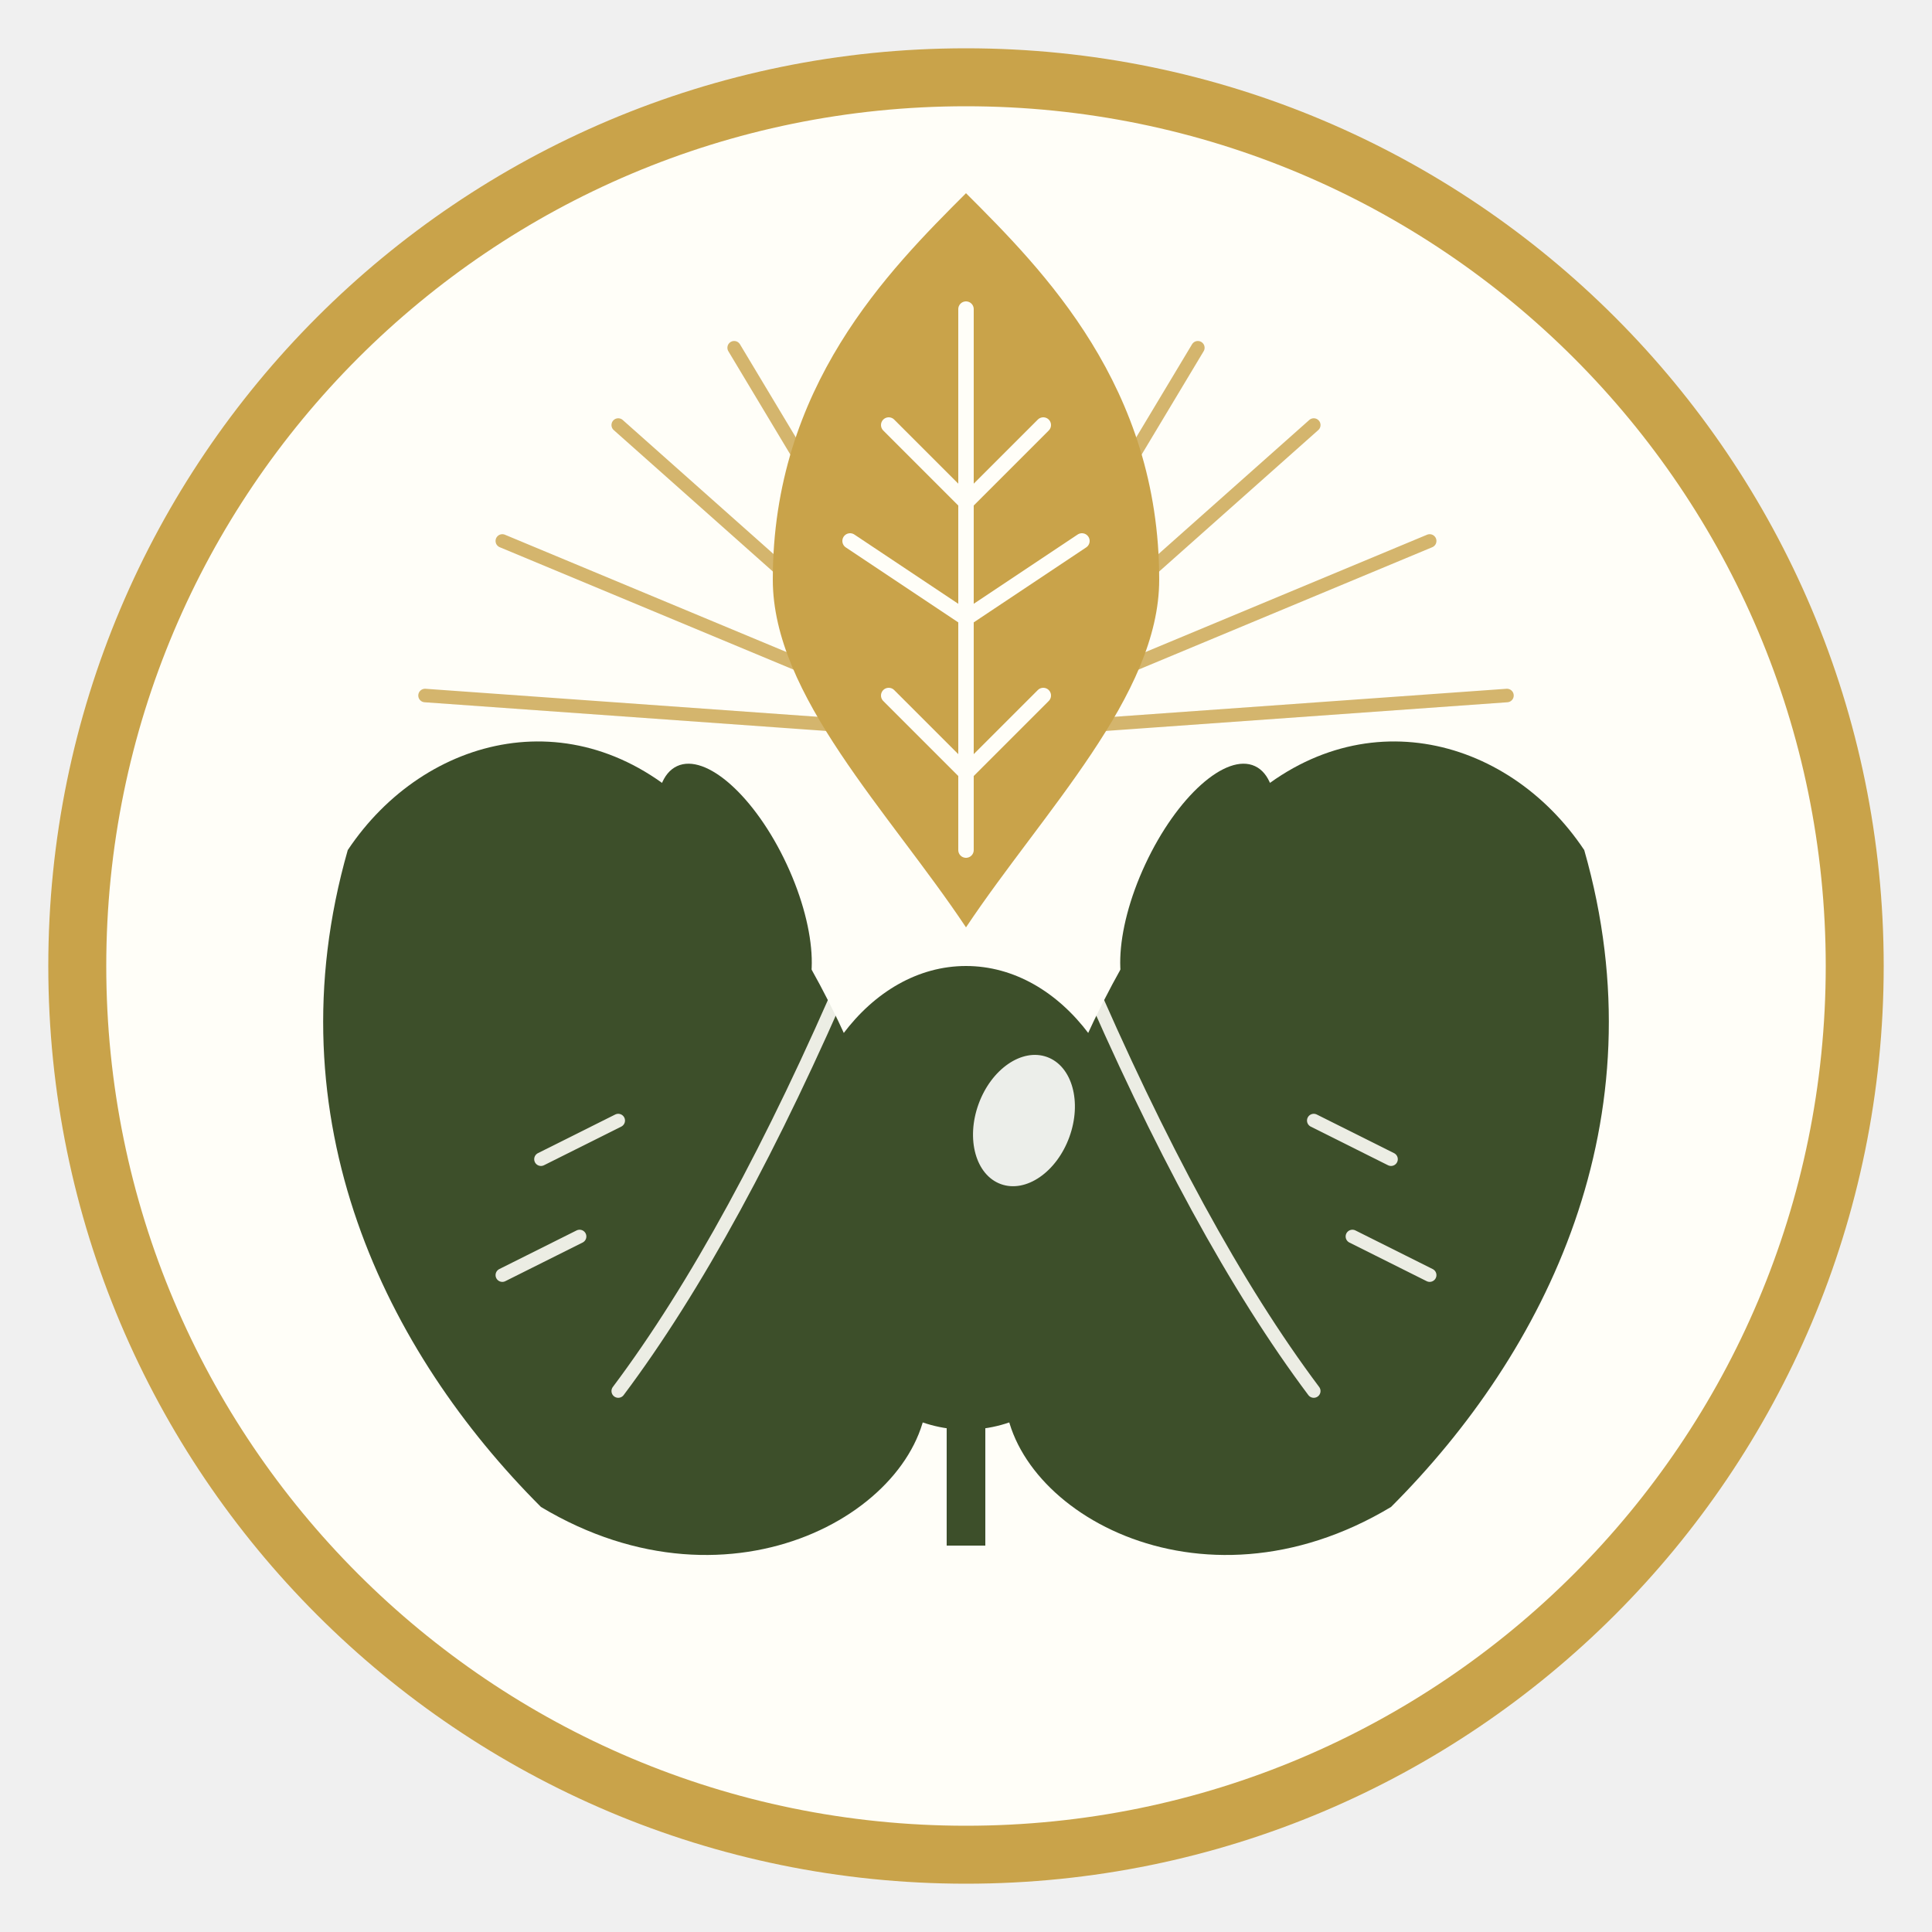
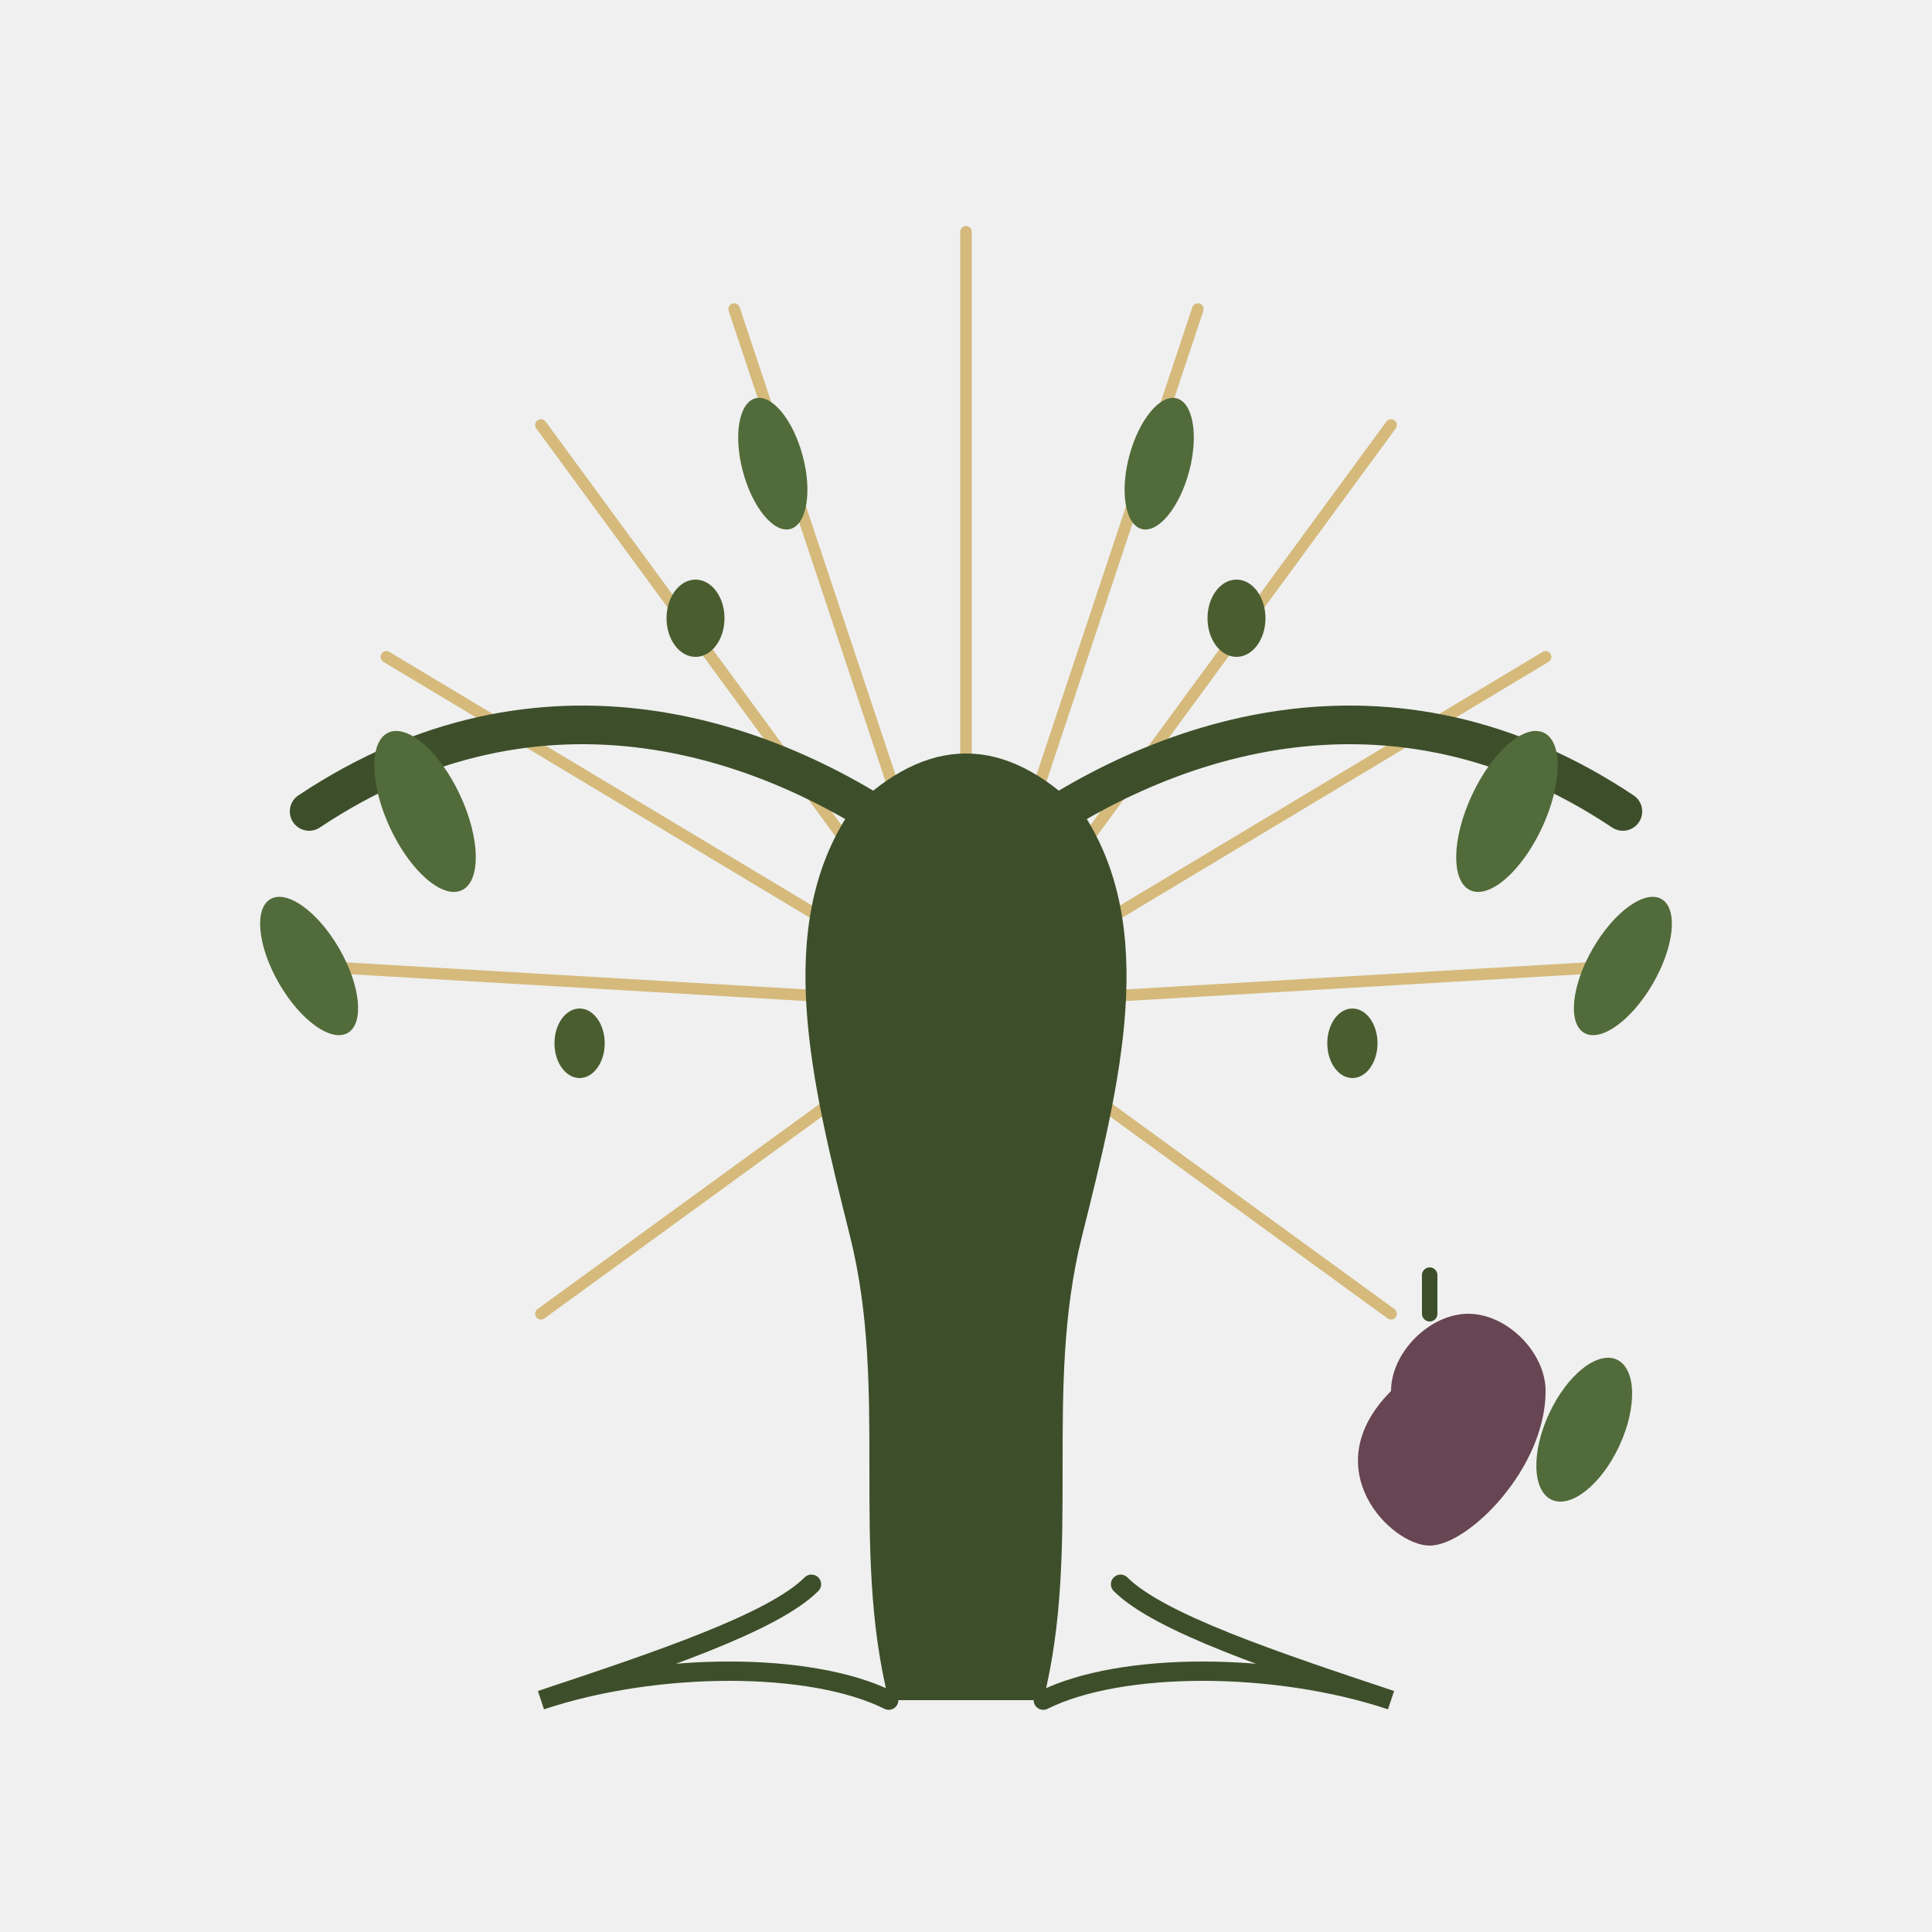
<svg xmlns="http://www.w3.org/2000/svg" width="100" height="100" viewBox="0 0 100 100" fill="none">
-   <circle cx="50" cy="50" r="46" stroke="#C9A34A" stroke-width="3" fill="#FFFEF8" />
-   <g stroke="#C9A34A" stroke-width="0.7" stroke-linecap="round" opacity="0.8">
-     <line x1="50" y1="38" x2="38" y2="18" />
-     <line x1="50" y1="38" x2="32" y2="22" />
-     <line x1="50" y1="38" x2="26" y2="28" />
-     <line x1="50" y1="38" x2="22" y2="36" />
-     <line x1="50" y1="38" x2="62" y2="18" />
-     <line x1="50" y1="38" x2="68" y2="22" />
-     <line x1="50" y1="38" x2="74" y2="28" />
-     <line x1="50" y1="38" x2="78" y2="36" />
-     <line x1="50" y1="38" x2="50" y2="14" />
+   <g stroke="#C9A34A" stroke-width="0.6" opacity="0.7" stroke-linecap="round">
+     <line x1="50" y1="52" x2="50" y2="12" />
+     <line x1="50" y1="52" x2="62" y2="16" />
+     <line x1="50" y1="52" x2="72" y2="22" />
+     <line x1="50" y1="52" x2="80" y2="34" />
+     <line x1="50" y1="52" x2="84" y2="50" />
+     <line x1="50" y1="52" x2="72" y2="68" />
+     <line x1="50" y1="52" x2="28" y2="68" />
+     <line x1="50" y1="52" x2="16" y2="50" />
+     <line x1="50" y1="52" x2="20" y2="34" />
+     <line x1="50" y1="52" x2="28" y2="22" />
+     <line x1="50" y1="52" x2="38" y2="16" />
  </g>
-   <path d="M50 10 C 46 14, 40 20, 40 30 C 40 36, 46 42, 50 48 C 54 42, 60 36, 60 30 C 60 20, 54 14, 50 10 Z" fill="#C9A34A" />
-   <path d="M50 16 L50 44 M46 22 L50 26 L54 22 M44 28 L50 32 L56 28 M46 36 L50 40 L54 36" stroke="#FFFEF8" stroke-width="0.8" stroke-linecap="round" fill="none" />
-   <ellipse cx="38" cy="46" rx="3" ry="7" transform="rotate(-25 38 46)" fill="#3D4F2A" />
-   <ellipse cx="62" cy="46" rx="3" ry="7" transform="rotate(25 62 46)" fill="#3D4F2A" />
-   <ellipse cx="34" cy="54" rx="2.5" ry="6" transform="rotate(-15 34 54)" fill="#3D4F2A" />
-   <ellipse cx="66" cy="54" rx="2.5" ry="6" transform="rotate(15 66 54)" fill="#3D4F2A" />
-   <path d="M28 78 C 20 70, 14 58, 18 44 C 22 38, 30 36, 36 42 C 42 48, 48 60, 48 72 C 48 78, 38 84, 28 78 Z" fill="#3D4F2A" />
-   <path d="M72 78 C 80 70, 86 58, 82 44 C 78 38, 70 36, 64 42 C 58 48, 52 60, 52 72 C 52 78, 62 84, 72 78 Z" fill="#3D4F2A" />
-   <path d="M32 72 Q 38 64, 44 50 M28 60 L32 58 M26 66 L30 64" stroke="#FFFEF8" stroke-width="0.7" fill="none" stroke-linecap="round" opacity="0.9" />
-   <path d="M68 72 Q 62 64, 56 50 M72 60 L68 58 M74 66 L70 64" stroke="#FFFEF8" stroke-width="0.7" fill="none" stroke-linecap="round" opacity="0.9" />
-   <ellipse cx="50" cy="62" rx="9" ry="12" fill="#3D4F2A" />
-   <ellipse cx="53" cy="58" rx="2.5" ry="3.5" fill="white" opacity="0.9" transform="rotate(20 53 58)" />
-   <rect x="49" y="72" width="2" height="8" fill="#3D4F2A" />
+   <circle cx="50" cy="52" r="2.5" fill="#C9A34A" opacity="0.9" />
+   <path d="M46 88 C44 80,46 72,44 64 C42 56,40 48,44 42 C48 38,52 38,56 42 C60 48,58 56,56 64 C54 72,56 80,54 88 Z" fill="#3D4F2A" />
+   <path d="M48 44 C40 38,28 34,16 42" stroke="#3D4F2A" stroke-width="2" fill="none" stroke-linecap="round" />
+   <path d="M52 44 C60 38,72 34,84 42" stroke="#3D4F2A" stroke-width="2" fill="none" stroke-linecap="round" />
+   <g fill="#526B3A">
+     <ellipse cx="22" cy="42" rx="2" ry="4.5" transform="rotate(-25 22 42)" />
+     <ellipse cx="16" cy="50" rx="1.8" ry="4" transform="rotate(-30 16 50)" />
+     <ellipse cx="78" cy="42" rx="2" ry="4.5" transform="rotate(25 78 42)" />
+     <ellipse cx="84" cy="50" rx="1.8" ry="4" transform="rotate(30 84 50)" />
+     <ellipse cx="40" cy="24" rx="1.6" ry="3.5" transform="rotate(-15 40 24)" />
+     <ellipse cx="60" cy="24" rx="1.6" ry="3.5" transform="rotate(15 60 24)" />
+   </g>
+   <g fill="#4A5D2F">
+     <ellipse cx="36" cy="32" rx="1.5" ry="2" />
+     <ellipse cx="64" cy="32" rx="1.5" ry="2" />
+     <ellipse cx="30" cy="54" rx="1.3" ry="1.8" />
+     <ellipse cx="70" cy="54" rx="1.3" ry="1.8" />
+   </g>
+   <g>
+     <path d="M72 72 C72 70,74 68,76 68 C78 68,80 70,80 72 C80 76,76 80,74 80 C72 80,68 76,72 72 Z" fill="#684552" />
+     <path d="M74 68 L74 66" stroke="#3D4F2A" stroke-width="0.8" stroke-linecap="round" />
+     <ellipse cx="82" cy="74" rx="2" ry="4" transform="rotate(25 82 74)" fill="#526B3A" />
+   </g>
+   <path d="M46 88 C42 86,34 86,28 88 C34 86,40 84,42 82 M54 88 C58 86,66 86,72 88 C66 86,60 84,58 82" stroke="#3D4F2A" stroke-width="1" fill="none" stroke-linecap="round" />
</svg>
